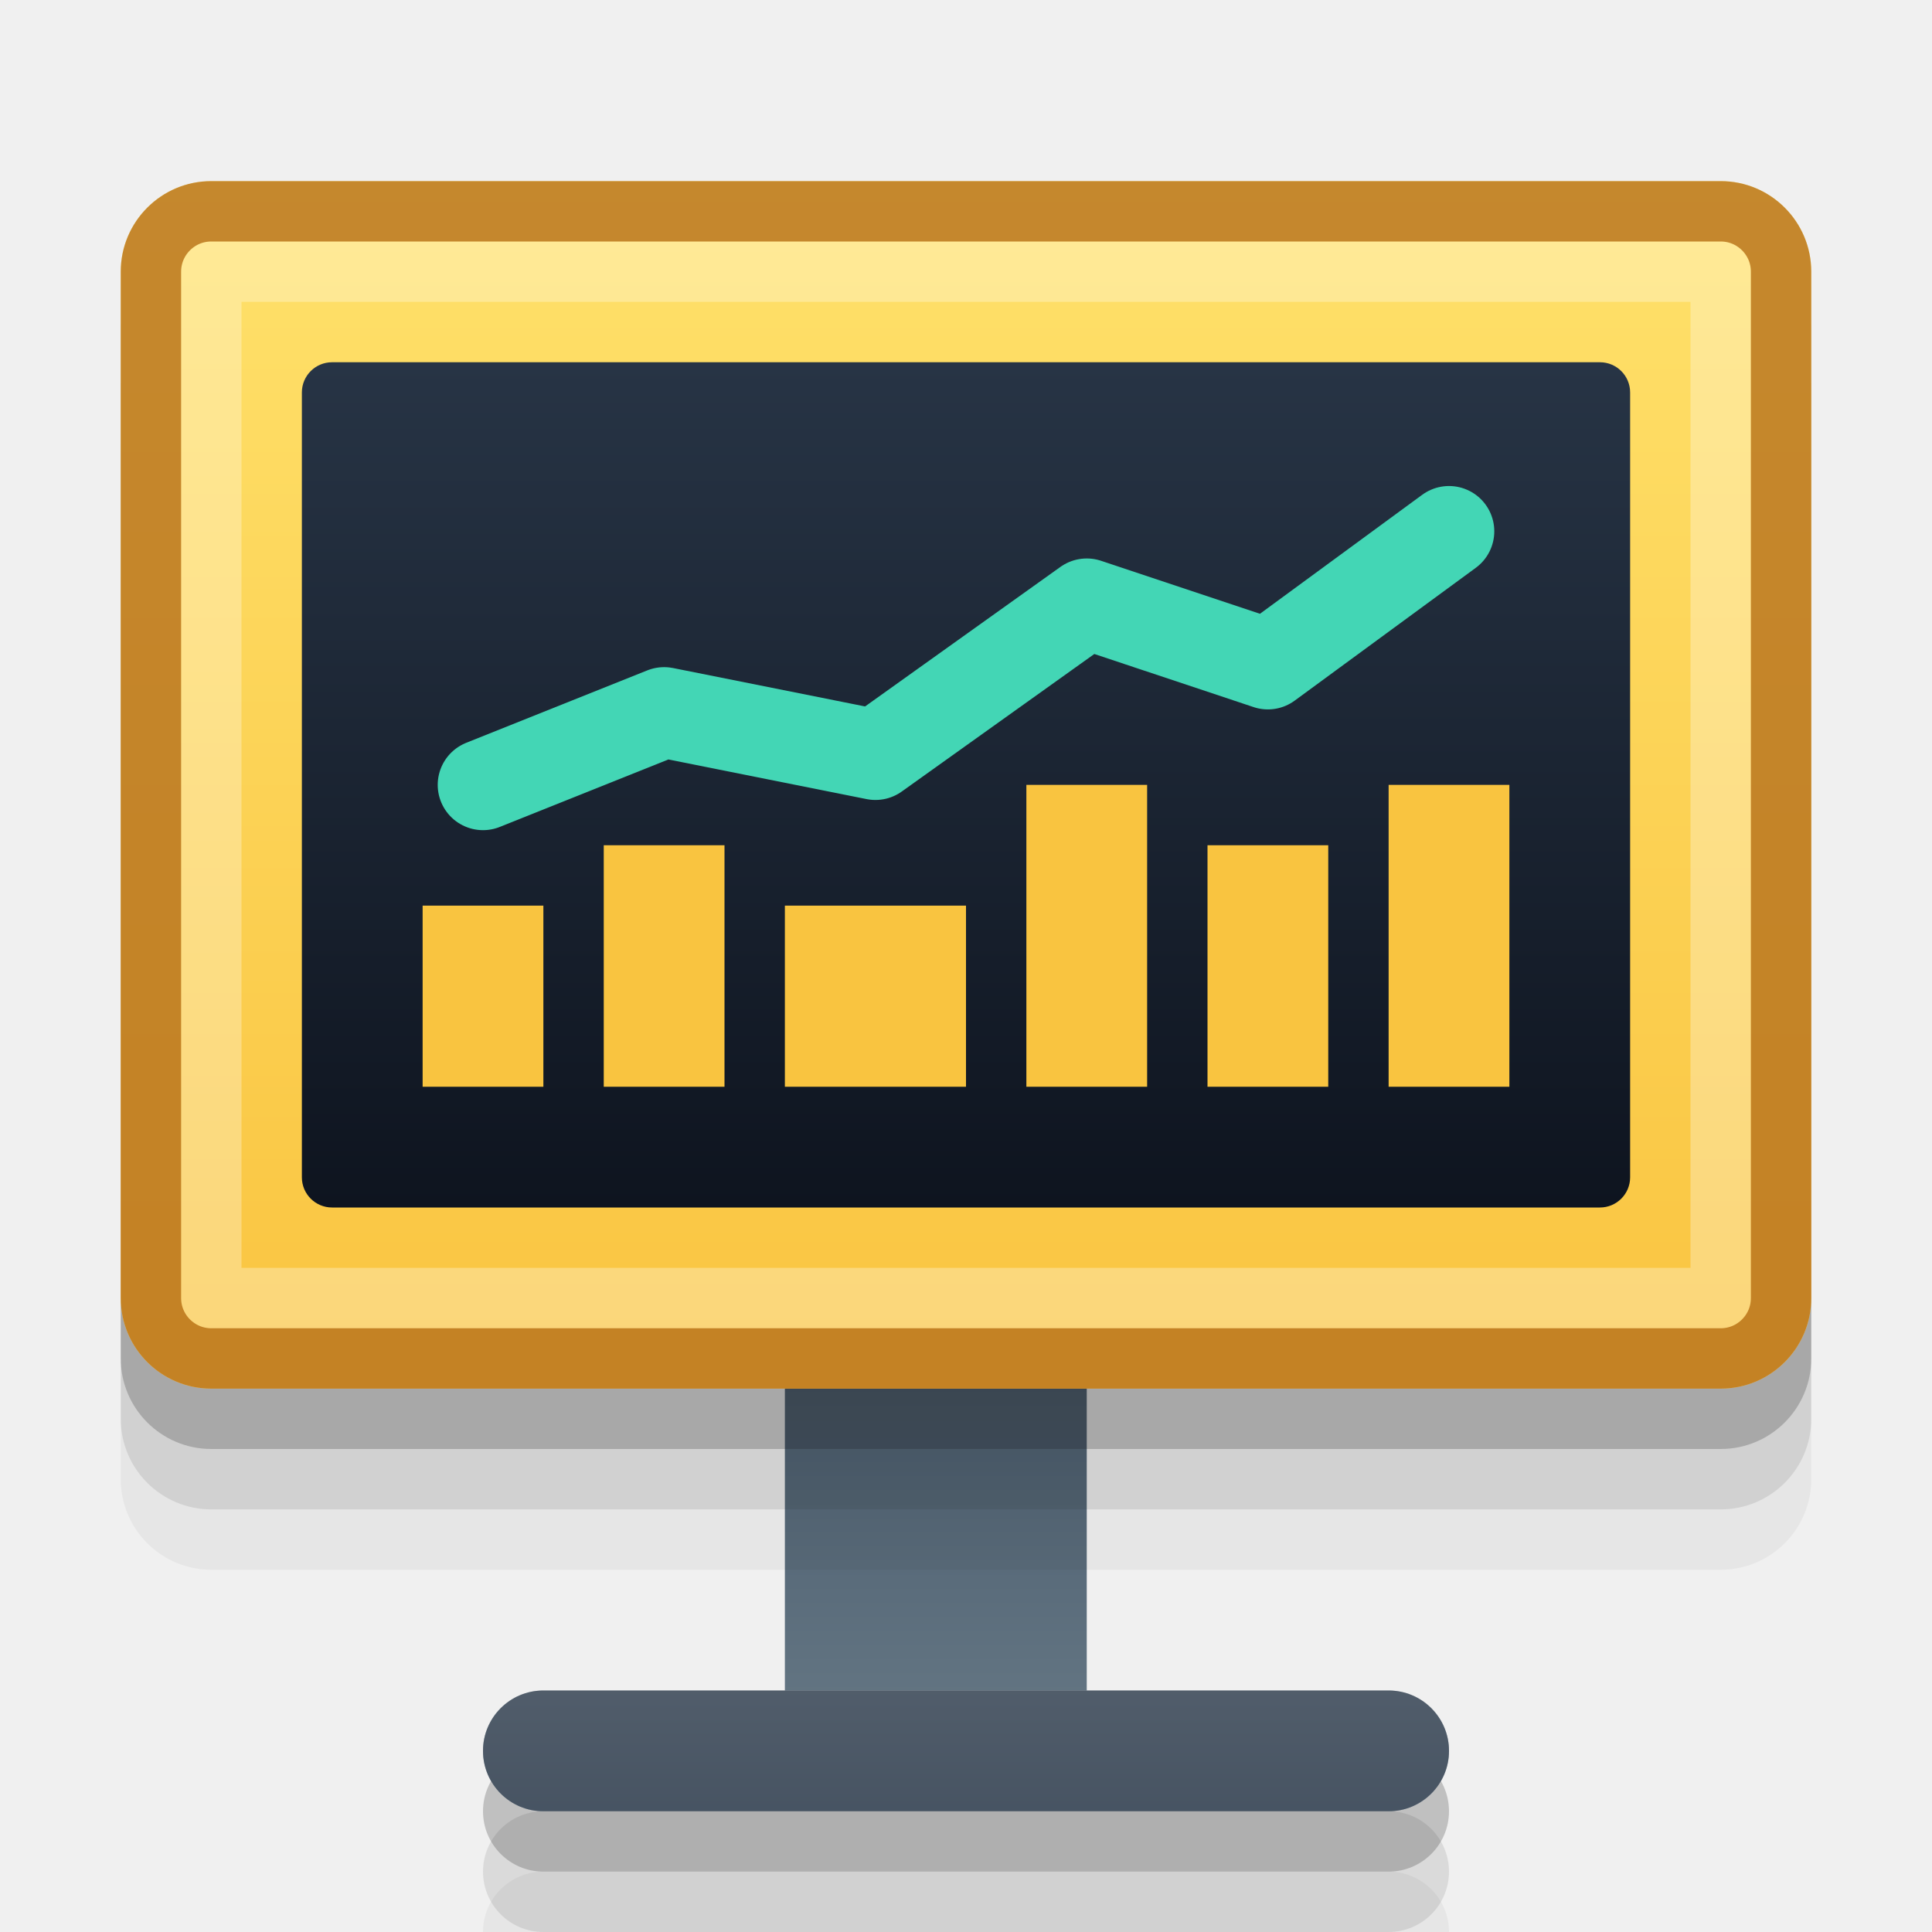
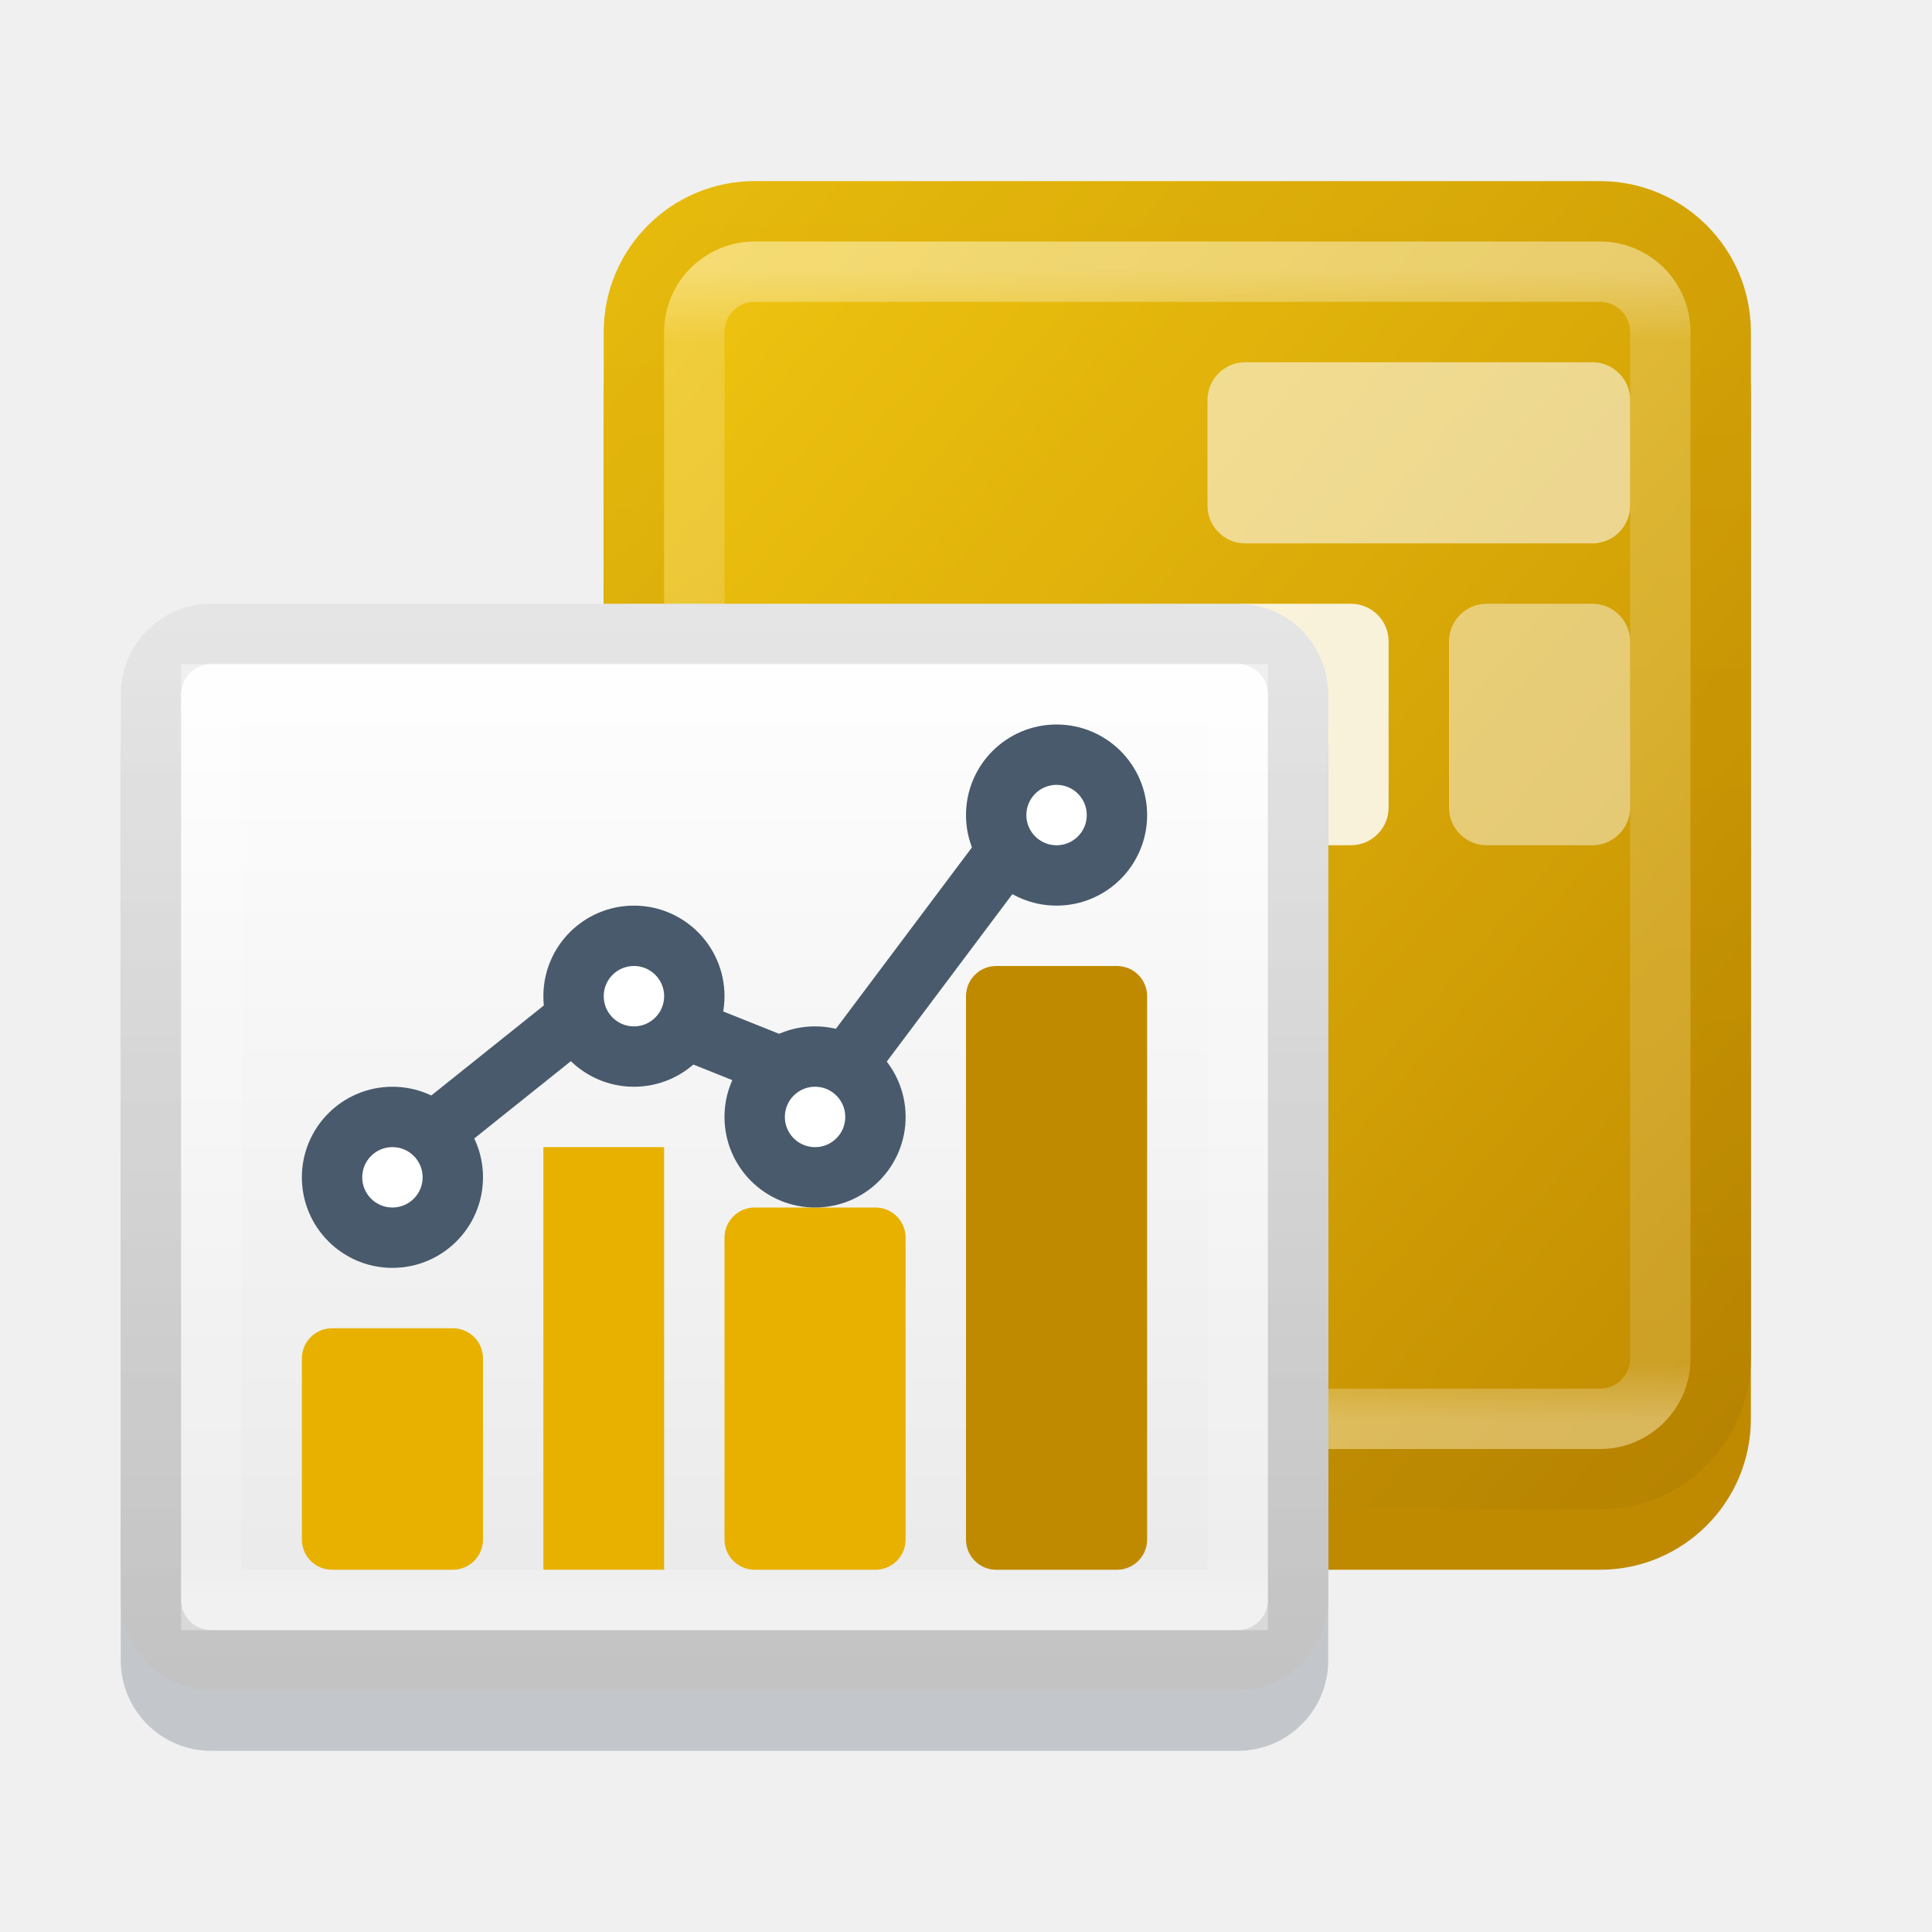
- <svg xmlns="http://www.w3.org/2000/svg" width="32" height="32" viewBox="0 0 32 32">
+ <svg xmlns="http://www.w3.org/2000/svg" width="32" height="32" viewBox="0 0 128 128">
  <defs>
-     <linearGradient id="g1" x1="0" y1="0" x2="0" y2="1">
-       <stop offset="0" stop-color="#485a6c" />
-       <stop offset="1" stop-color="#667885" />
+     <filter id="sh" x="-20%" y="-20%" width="140%" height="150%">
+       <feGaussianBlur in="SourceAlpha" stdDeviation="3.2" />
+       <feOffset dy="4" />
+       <feComponentTransfer>
+         <feFuncA type="linear" slope=".3" />
+       </feComponentTransfer>
+       <feMerge>
+         <feMergeNode />
+         <feMergeNode in="SourceGraphic" />
+       </feMerge>
+     </filter>
+     <radialGradient id="sol">
+       <stop offset="0" stop-opacity="0" />
+       <stop offset="1" stop-opacity="0" />
+     </radialGradient>
+     <linearGradient id="hl" x1="0" y1="0" x2="0" y2="1">
+       <stop offset="0" stop-color="#fff" stop-opacity=".45" />
+       <stop offset=".063" stop-color="#fff" stop-opacity=".2" />
+       <stop offset=".95" stop-color="#fff" stop-opacity=".157" />
+       <stop offset="1" stop-color="#fff" stop-opacity=".392" />
+     </linearGradient>
+     <linearGradient id="bk" x1="0" y1="0" x2="1" y2="1">
+       <stop offset="0" stop-color="#f2c811" />
+       <stop offset="1" stop-color="#c08a00" />
+     </linearGradient>
+     <linearGradient id="bks" x1="0" y1="0" x2="0" y2="1">
+       <stop offset="0" stop-color="#c08a00" stop-opacity="1" />
+       <stop offset="1" stop-color="#8a5d00" stop-opacity="1" />
+     </linearGradient>
+     <linearGradient id="pp" x1="0" y1="0" x2="0" y2="1">
+       <stop offset="0" stop-color="#ffffff" stop-opacity="1" />
+       <stop offset="1" stop-color="#e8e8e8" stop-opacity="1" />
+     </linearGradient>
+     <linearGradient id="pps" x1="0" y1="0" x2="0" y2="1">
+       <stop offset="0" stop-color="#000" stop-opacity="0.1" />
+       <stop offset="1" stop-color="#000" stop-opacity="0.16" />
+     </linearGradient>
+     <linearGradient id="ac" x1="0" y1="0" x2="0" y2="1">
+       <stop offset="0" stop-color="#f2c811" stop-opacity="1" />
+       <stop offset="1" stop-color="#c08a00" stop-opacity="1" />
    </linearGradient>
  </defs>
-   <rect x="13" y="22" width="5" height="7" fill="url(#g1)" />
-   <defs>
-     <linearGradient id="g2" x1="0" y1="0" x2="0" y2="1">
-       <stop offset="0" stop-color="#95a3ab" />
-       <stop offset="1" stop-color="#667885" />
-     </linearGradient>
-     <clipPath id="c3">
-       <path d="M9.0 28H23.0A1.0 1.0 0 0 1 24 29.0V29.0A1.0 1.0 0 0 1 23.0 30H9.0A1.0 1.0 0 0 1 8 29.0V29.0A1.0 1.0 0 0 1 9.0 28Z" />
-     </clipPath>
-   </defs>
-   <path d="M9.0 28H23.0A1.0 1.0 0 0 1 24 29.0V29.0A1.0 1.0 0 0 1 23.0 30H9.0A1.0 1.0 0 0 1 8 29.0V29.0A1.0 1.0 0 0 1 9.0 28Z" fill="#181818" opacity="0.22" transform="translate(0 1)" />
-   <path d="M9.0 28H23.0A1.0 1.0 0 0 1 24 29.0V29.0A1.0 1.0 0 0 1 23.0 30H9.0A1.0 1.0 0 0 1 8 29.0V29.0A1.0 1.0 0 0 1 9.0 28Z" fill="#181818" opacity="0.1" transform="translate(0 2)" />
-   <path d="M9.0 28H23.0A1.0 1.0 0 0 1 24 29.0V29.0A1.0 1.0 0 0 1 23.0 30H9.0A1.0 1.0 0 0 1 8 29.0V29.0A1.0 1.0 0 0 1 9.0 28Z" fill="#181818" opacity="0.05" transform="translate(0 3)" />
-   <path d="M9.0 28H23.0A1.0 1.0 0 0 1 24 29.0V29.0A1.0 1.0 0 0 1 23.0 30H9.0A1.0 1.0 0 0 1 8 29.0V29.0A1.0 1.0 0 0 1 9.0 28Z" fill="url(#g2)" />
-   <g clip-path="url(#c3)" fill="none">
-     <path d="M9.0 28H23.0A1.0 1.0 0 0 1 24 29.0V29.0A1.0 1.0 0 0 1 23.0 30H9.0A1.0 1.0 0 0 1 8 29.0V29.0A1.0 1.0 0 0 1 9.0 28Z" stroke="#fff" stroke-opacity="0.3" stroke-width="4" />
-     <path d="M9.0 28H23.0A1.0 1.0 0 0 1 24 29.0V29.0A1.0 1.0 0 0 1 23.0 30H9.0A1.0 1.0 0 0 1 8 29.0V29.0A1.0 1.0 0 0 1 9.0 28Z" stroke="#273445" stroke-opacity="0.7" stroke-width="2" />
-   </g>
-   <defs>
-     <linearGradient id="g4" x1="0" y1="0" x2="0" y2="1">
-       <stop offset="0" stop-color="#ffe16b" />
-       <stop offset="1" stop-color="#f9c440" />
-     </linearGradient>
-     <clipPath id="c5">
-       <path d="M3.5 3H28.5A1.5 1.5 0 0 1 30 4.5V21.5A1.5 1.5 0 0 1 28.5 23H3.5A1.5 1.5 0 0 1 2 21.5V4.5A1.5 1.5 0 0 1 3.5 3Z" />
-     </clipPath>
-   </defs>
-   <path d="M3.5 3H28.5A1.5 1.5 0 0 1 30 4.5V21.5A1.5 1.5 0 0 1 28.5 23H3.5A1.5 1.5 0 0 1 2 21.5V4.5A1.5 1.5 0 0 1 3.5 3Z" fill="#181818" opacity="0.22" transform="translate(0 1)" />
-   <path d="M3.5 3H28.5A1.5 1.5 0 0 1 30 4.5V21.5A1.5 1.5 0 0 1 28.5 23H3.5A1.5 1.5 0 0 1 2 21.5V4.5A1.5 1.5 0 0 1 3.5 3Z" fill="#181818" opacity="0.1" transform="translate(0 2)" />
-   <path d="M3.5 3H28.5A1.5 1.5 0 0 1 30 4.5V21.5A1.5 1.5 0 0 1 28.5 23H3.5A1.5 1.5 0 0 1 2 21.5V4.5A1.5 1.5 0 0 1 3.5 3Z" fill="#181818" opacity="0.05" transform="translate(0 3)" />
-   <path d="M3.5 3H28.5A1.5 1.5 0 0 1 30 4.5V21.5A1.5 1.5 0 0 1 28.5 23H3.5A1.5 1.5 0 0 1 2 21.5V4.5A1.5 1.5 0 0 1 3.5 3Z" fill="url(#g4)" />
-   <g clip-path="url(#c5)" fill="none">
-     <path d="M3.5 3H28.5A1.5 1.5 0 0 1 30 4.5V21.5A1.5 1.5 0 0 1 28.5 23H3.5A1.5 1.5 0 0 1 2 21.5V4.5A1.5 1.5 0 0 1 3.5 3Z" stroke="#fff" stroke-opacity="0.3" stroke-width="4" />
-     <path d="M3.5 3H28.5A1.5 1.5 0 0 1 30 4.5V21.5A1.5 1.5 0 0 1 28.5 23H3.5A1.5 1.5 0 0 1 2 21.5V4.5A1.5 1.5 0 0 1 3.5 3Z" stroke="#ad5f00" stroke-opacity="0.7" stroke-width="2" />
-   </g>
-   <defs>
-     <linearGradient id="g6" x1="0" y1="0" x2="0" y2="1">
-       <stop offset="0" stop-color="#273445" />
-       <stop offset="1" stop-color="#0e141f" />
-     </linearGradient>
-   </defs>
-   <rect x="5" y="6" width="22" height="14" rx="0.5" fill="url(#g6)" />
-   <path d="M7 15h2v3h-2ZM10 14h2v4h-2ZM13 15h3v3h-3ZM17 13h2v5h-2ZM20 14h2v4h-2ZM23 13h2v5h-2Z" fill="#f9c440" />
-   <path d="M8.0 13.0L11.0 11.8L14.5 12.5L18.0 10.0L21.0 11.0L24.0 8.8" fill="none" stroke="#43d6b5" stroke-width="1.5" stroke-linejoin="round" stroke-linecap="round" />
+   <rect x="40" y="16" width="76" height="88" rx="10" fill="#c08a00" />
+   <rect x="40" y="12" width="76" height="88" rx="10" fill="url(#bk)" />
+   <rect x="42" y="14" width="72" height="84" rx="8" fill="none" stroke="url(#bks)" stroke-width="4" opacity="0.2" />
+   <rect x="46" y="18" width="64" height="76" rx="4" fill="none" stroke="url(#hl)" stroke-width="4" opacity=".9" />
+   <rect x="80" y="24" width="28" height="12" rx="2.5" fill="#fff" opacity=".55" />
+   <rect x="80" y="40" width="12" height="16" rx="2.5" fill="#fff" opacity=".85" />
+   <rect x="96" y="40" width="12" height="16" rx="2.5" fill="#fff" opacity=".45" />
+   <rect x="8" y="44" width="80" height="72" rx="6" fill="#c3c7cb" />
+   <rect x="8" y="40" width="80" height="72" rx="6" fill="url(#pp)" />
+   <rect x="10" y="42" width="76" height="68" rx="4" fill="none" stroke="url(#pps)" stroke-width="4" opacity="1" />
+   <rect x="14" y="46" width="68" height="60" rx="0" fill="none" stroke="url(#hl)" stroke-width="4" opacity=".9" />
+   <rect x="20" y="88" width="12" height="16" rx="2" fill="#e8b100" />
+   <rect x="36" y="76" width="8" height="28" rx="0" fill="#e8b100" />
+   <rect x="48" y="80" width="12" height="24" rx="2" fill="#e8b100" />
+   <rect x="64" y="64" width="12" height="40" rx="2" fill="#c08a00" />
+   <polyline points="25,78 40,66 55,72 70,52" fill="none" stroke="#485a6c" stroke-width="4" stroke-linejoin="round" stroke-linecap="round" />
+   <circle cx="26" cy="78" r="4" fill="#fff" stroke="#485a6c" stroke-width="4" />
+   <circle cx="42" cy="66" r="4" fill="#fff" stroke="#485a6c" stroke-width="4" />
+   <circle cx="54" cy="74" r="4" fill="#fff" stroke="#485a6c" stroke-width="4" />
+   <circle cx="70" cy="54" r="4" fill="#fff" stroke="#485a6c" stroke-width="4" />
</svg>
